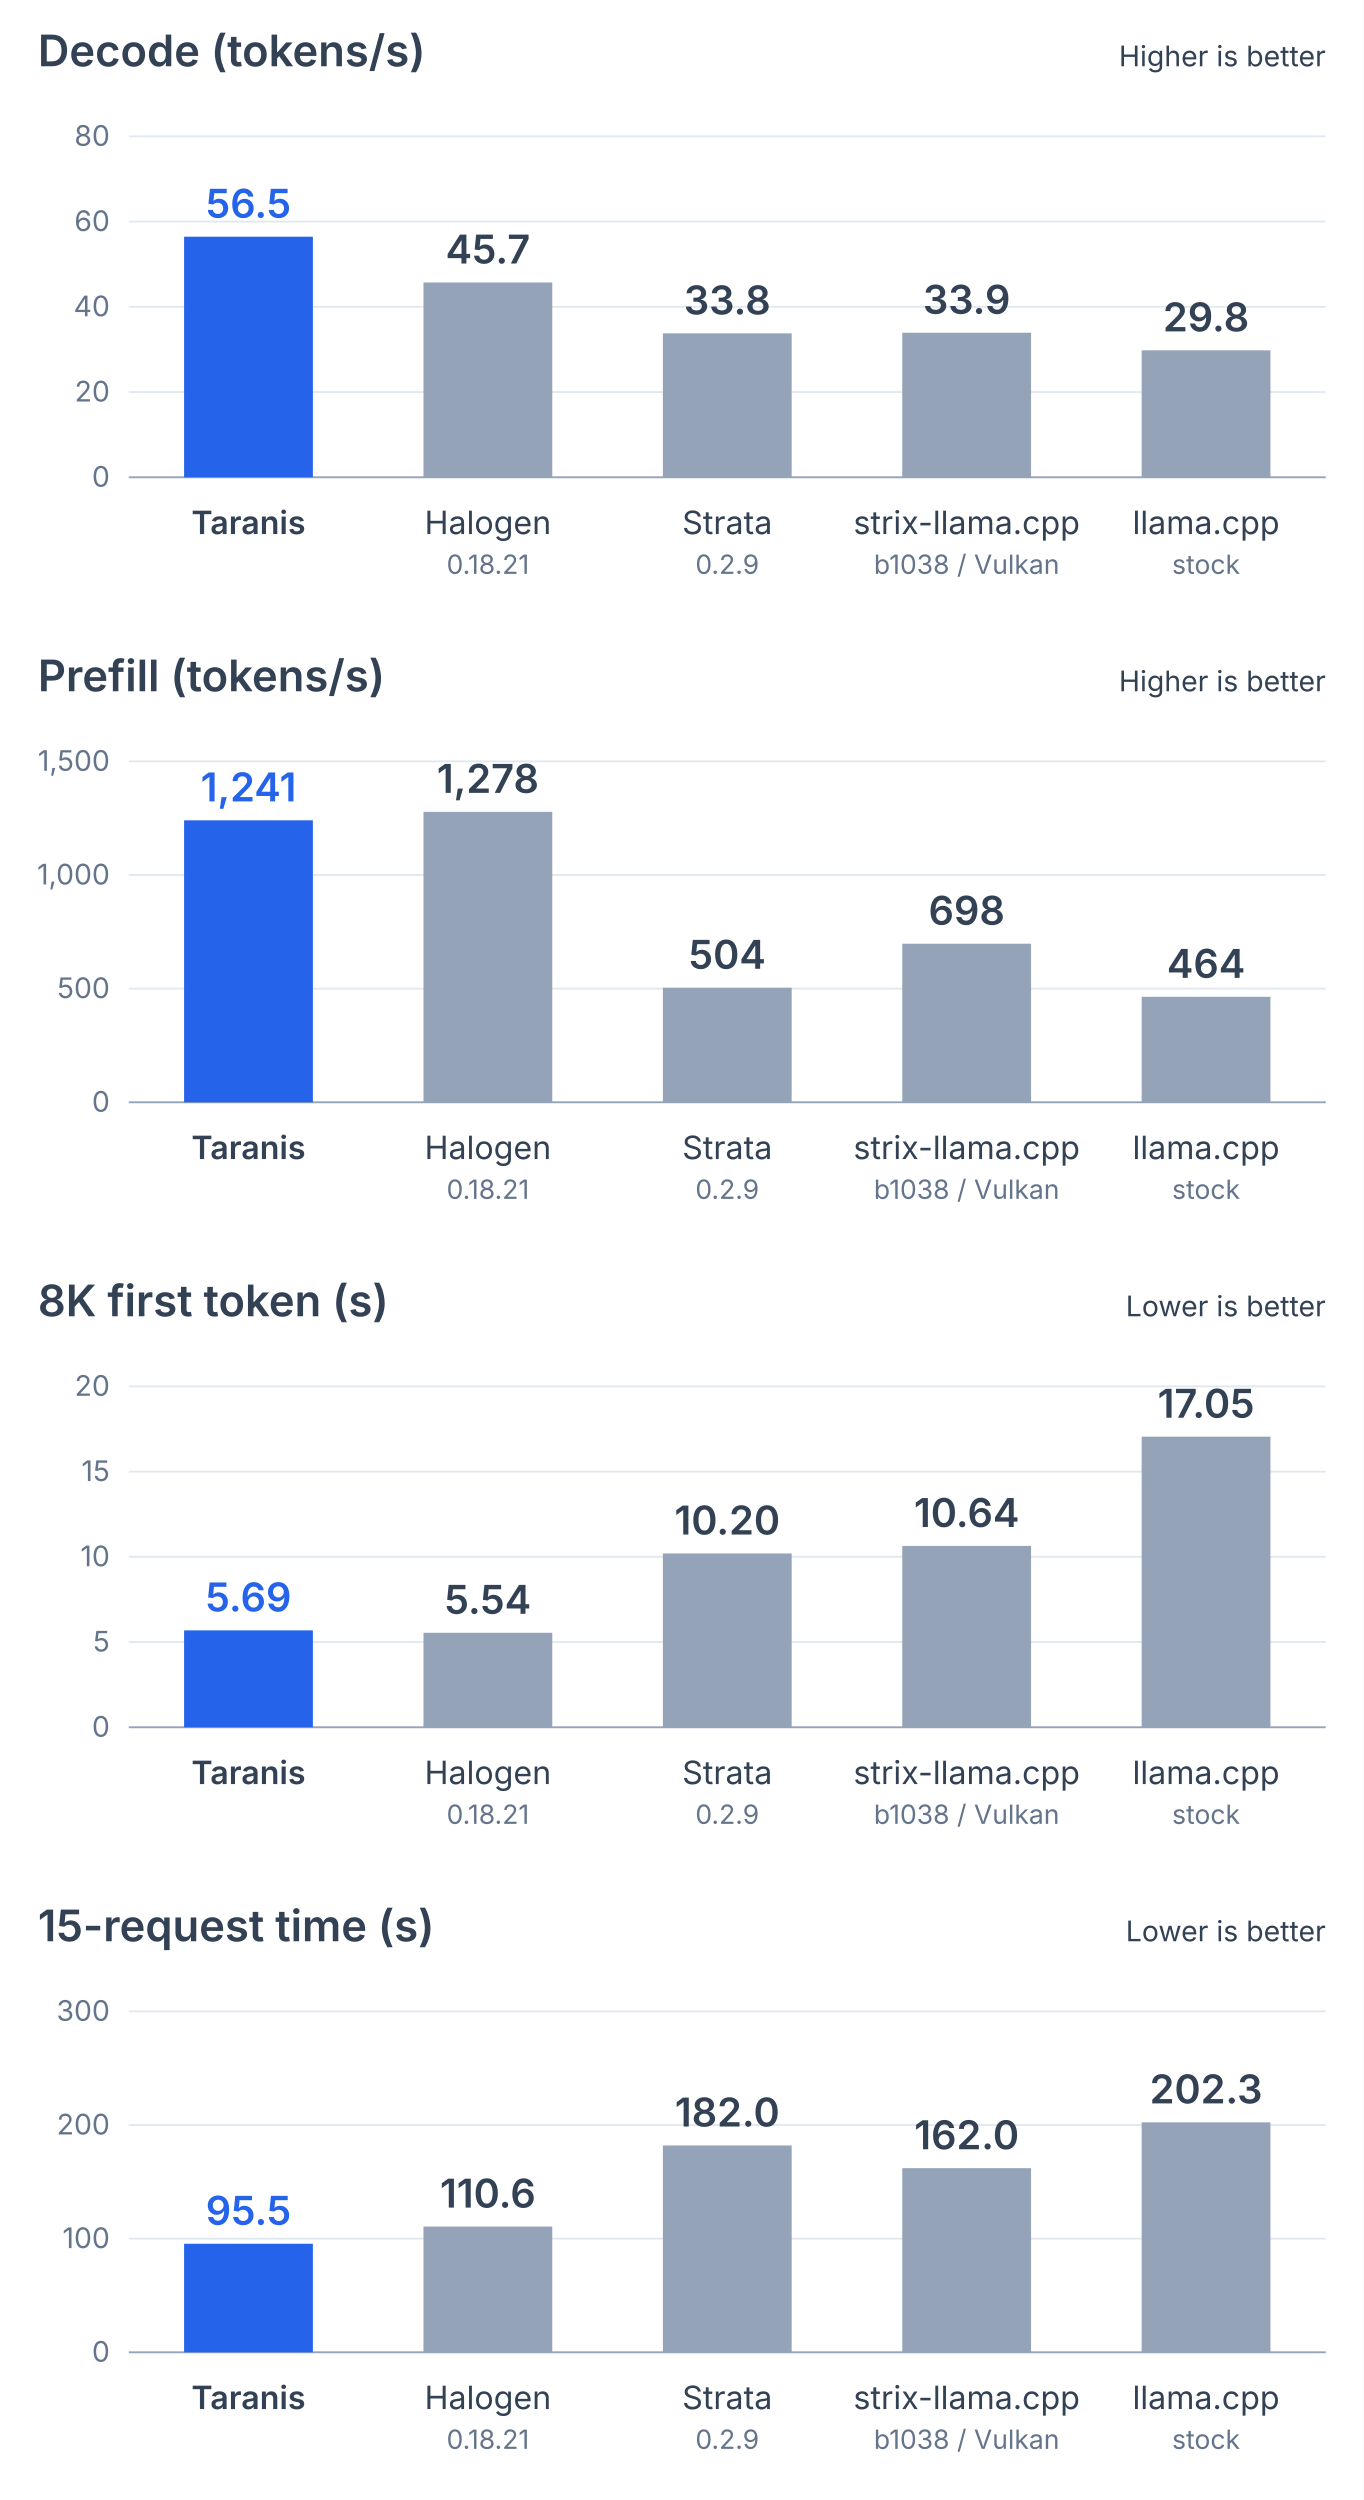
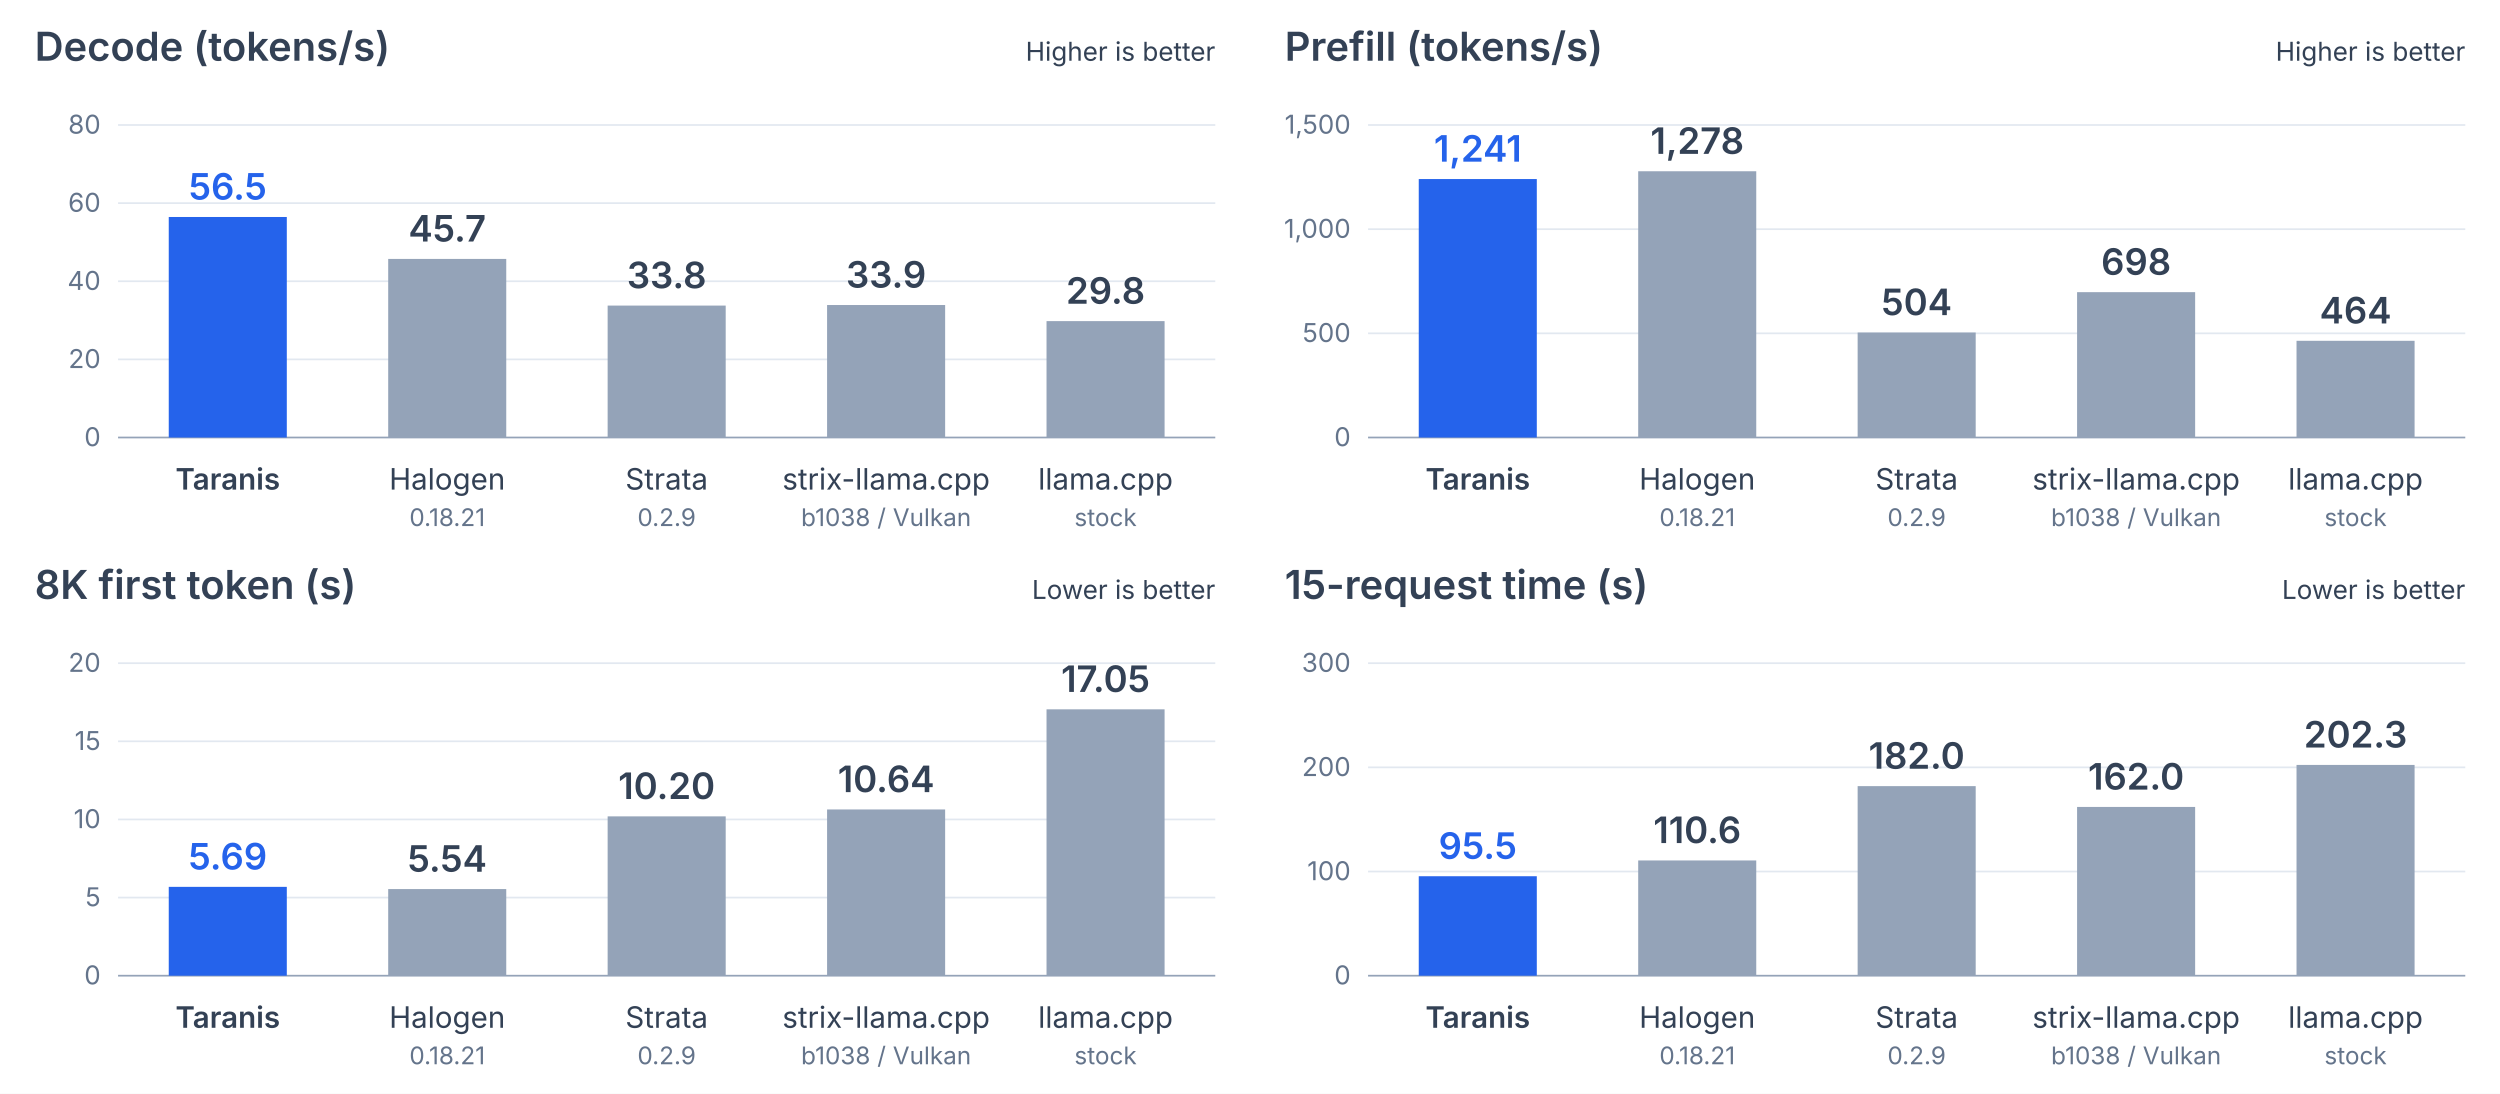
- <svg xmlns="http://www.w3.org/2000/svg" width="720" height="1320" viewBox="0 0 720 1320" role="img" aria-labelledby="title desc">
-   <rect width="720" height="1320" fill="white" />
+ <svg xmlns="http://www.w3.org/2000/svg" width="1440" height="630" viewBox="0 0 1440 630" role="img" aria-labelledby="title desc">
+   <rect width="1440" height="630" fill="white" />
  <style>text { font-family: -apple-system, BlinkMacSystemFont, "Segoe UI", sans-serif; fill: #334155; } .axis { font-size: 15px; fill: #64748b; } .engine { font-size: 17px; } .version { font-size: 14px; fill: #64748b; }</style>
  <g transform="translate(0 0)">
    <text x="20" y="35" font-size="23" font-weight="600">Decode (tokens/s)</text>
    <text x="700" y="35" text-anchor="end" font-size="15" fill="#64748b">Higher is better</text>
    <line x1="68" x2="700" y1="252" y2="252" stroke="#94a3b8" />
    <text class="axis" x="58" y="257" text-anchor="end">0</text>
    <line x1="68" x2="700" y1="207" y2="207" stroke="#e2e8f0" />
    <text class="axis" x="58" y="212" text-anchor="end">20</text>
    <line x1="68" x2="700" y1="162" y2="162" stroke="#e2e8f0" />
    <text class="axis" x="58" y="167" text-anchor="end">40</text>
    <line x1="68" x2="700" y1="117" y2="117" stroke="#e2e8f0" />
    <text class="axis" x="58" y="122" text-anchor="end">60</text>
    <line x1="68" x2="700" y1="72" y2="72" stroke="#e2e8f0" />
    <text class="axis" x="58" y="77" text-anchor="end">80</text>
    <rect x="97.2" y="124.983" width="68" height="127.017" fill="#2563eb" />
    <text x="131.2" y="114.983" text-anchor="middle" font-size="21" font-weight="600" style="fill:#2563eb">56.5</text>
    <text class="engine" x="131.2" y="282" text-anchor="middle" font-weight="600">Taranis</text>
    <text class="version" x="131.2" y="303" text-anchor="middle" />
    <rect x="223.6" y="149.138" width="68" height="102.862" fill="#94a3b8" />
    <text x="257.6" y="139.138" text-anchor="middle" font-size="21" font-weight="600" style="fill:#334155">45.7</text>
    <text class="engine" x="257.6" y="282" text-anchor="middle" font-weight="400">Halogen</text>
    <text class="version" x="257.6" y="303" text-anchor="middle">0.18.21</text>
    <rect x="350" y="176.016" width="68" height="75.984" fill="#94a3b8" />
    <text x="384" y="166.016" text-anchor="middle" font-size="21" font-weight="600" style="fill:#334155">33.8</text>
    <text class="engine" x="384" y="282" text-anchor="middle" font-weight="400">Strata</text>
    <text class="version" x="384" y="303" text-anchor="middle">0.2.9</text>
    <rect x="476.4" y="175.691" width="68" height="76.309" fill="#94a3b8" />
    <text x="510.4" y="165.691" text-anchor="middle" font-size="21" font-weight="600" style="fill:#334155">33.9</text>
    <text class="engine" x="510.4" y="282" text-anchor="middle" font-weight="400">strix-llama.cpp</text>
    <text class="version" x="510.4" y="303" text-anchor="middle">b1038 / Vulkan</text>
    <rect x="602.8" y="184.963" width="68" height="67.037" fill="#94a3b8" />
    <text x="636.8" y="174.963" text-anchor="middle" font-size="21" font-weight="600" style="fill:#334155">29.8</text>
    <text class="engine" x="636.8" y="282" text-anchor="middle" font-weight="400">llama.cpp</text>
    <text class="version" x="636.8" y="303" text-anchor="middle">stock</text>
  </g>
-   <g transform="translate(0 330)">
+   <g transform="translate(720 0)">
    <text x="20" y="35" font-size="23" font-weight="600">Prefill (tokens/s)</text>
    <text x="700" y="35" text-anchor="end" font-size="15" fill="#64748b">Higher is better</text>
    <line x1="68" x2="700" y1="252" y2="252" stroke="#94a3b8" />
    <text class="axis" x="58" y="257" text-anchor="end">0</text>
    <line x1="68" x2="700" y1="192" y2="192" stroke="#e2e8f0" />
    <text class="axis" x="58" y="197" text-anchor="end">500</text>
    <line x1="68" x2="700" y1="132" y2="132" stroke="#e2e8f0" />
    <text class="axis" x="58" y="137" text-anchor="end">1,000</text>
    <line x1="68" x2="700" y1="72" y2="72" stroke="#e2e8f0" />
    <text class="axis" x="58" y="77" text-anchor="end">1,500</text>
    <rect x="97.2" y="103.131" width="68" height="148.869" fill="#2563eb" />
    <text x="131.2" y="93.131" text-anchor="middle" font-size="21" font-weight="600" style="fill:#2563eb">1,241</text>
    <text class="engine" x="131.2" y="282" text-anchor="middle" font-weight="600">Taranis</text>
    <text class="version" x="131.2" y="303" text-anchor="middle" />
    <rect x="223.6" y="98.645" width="68" height="153.355" fill="#94a3b8" />
    <text x="257.6" y="88.645" text-anchor="middle" font-size="21" font-weight="600" style="fill:#334155">1,278</text>
    <text class="engine" x="257.6" y="282" text-anchor="middle" font-weight="400">Halogen</text>
    <text class="version" x="257.6" y="303" text-anchor="middle">0.18.21</text>
    <rect x="350" y="191.523" width="68" height="60.477" fill="#94a3b8" />
    <text x="384" y="181.523" text-anchor="middle" font-size="21" font-weight="600" style="fill:#334155">504</text>
    <text class="engine" x="384" y="282" text-anchor="middle" font-weight="400">Strata</text>
    <text class="version" x="384" y="303" text-anchor="middle">0.2.9</text>
    <rect x="476.4" y="168.285" width="68" height="83.715" fill="#94a3b8" />
    <text x="510.4" y="158.285" text-anchor="middle" font-size="21" font-weight="600" style="fill:#334155">698</text>
    <text class="engine" x="510.4" y="282" text-anchor="middle" font-weight="400">strix-llama.cpp</text>
    <text class="version" x="510.4" y="303" text-anchor="middle">b1038 / Vulkan</text>
    <rect x="602.8" y="196.306" width="68" height="55.694" fill="#94a3b8" />
    <text x="636.8" y="186.306" text-anchor="middle" font-size="21" font-weight="600" style="fill:#334155">464</text>
    <text class="engine" x="636.8" y="282" text-anchor="middle" font-weight="400">llama.cpp</text>
    <text class="version" x="636.8" y="303" text-anchor="middle">stock</text>
  </g>
-   <g transform="translate(0 660)">
+   <g transform="translate(0 310)">
    <text x="20" y="35" font-size="23" font-weight="600">8K first token (s)</text>
    <text x="700" y="35" text-anchor="end" font-size="15" fill="#64748b">Lower is better</text>
    <line x1="68" x2="700" y1="252" y2="252" stroke="#94a3b8" />
    <text class="axis" x="58" y="257" text-anchor="end">0</text>
    <line x1="68" x2="700" y1="207" y2="207" stroke="#e2e8f0" />
    <text class="axis" x="58" y="212" text-anchor="end">5</text>
    <line x1="68" x2="700" y1="162" y2="162" stroke="#e2e8f0" />
    <text class="axis" x="58" y="167" text-anchor="end">10</text>
    <line x1="68" x2="700" y1="117" y2="117" stroke="#e2e8f0" />
    <text class="axis" x="58" y="122" text-anchor="end">15</text>
    <line x1="68" x2="700" y1="72" y2="72" stroke="#e2e8f0" />
    <text class="axis" x="58" y="77" text-anchor="end">20</text>
    <rect x="97.2" y="200.831" width="68" height="51.169" fill="#2563eb" />
    <text x="131.2" y="190.831" text-anchor="middle" font-size="21" font-weight="600" style="fill:#2563eb">5.69</text>
    <text class="engine" x="131.2" y="282" text-anchor="middle" font-weight="600">Taranis</text>
    <text class="version" x="131.2" y="303" text-anchor="middle" />
    <rect x="223.6" y="202.103" width="68" height="49.897" fill="#94a3b8" />
    <text x="257.6" y="192.103" text-anchor="middle" font-size="21" font-weight="600" style="fill:#334155">5.54</text>
    <text class="engine" x="257.6" y="282" text-anchor="middle" font-weight="400">Halogen</text>
    <text class="version" x="257.6" y="303" text-anchor="middle">0.18.21</text>
    <rect x="350" y="160.229" width="68" height="91.771" fill="#94a3b8" />
    <text x="384" y="150.229" text-anchor="middle" font-size="21" font-weight="600" style="fill:#334155">10.20</text>
    <text class="engine" x="384" y="282" text-anchor="middle" font-weight="400">Strata</text>
    <text class="version" x="384" y="303" text-anchor="middle">0.2.9</text>
    <rect x="476.4" y="156.249" width="68" height="95.751" fill="#94a3b8" />
    <text x="510.4" y="146.249" text-anchor="middle" font-size="21" font-weight="600" style="fill:#334155">10.64</text>
    <text class="engine" x="510.4" y="282" text-anchor="middle" font-weight="400">strix-llama.cpp</text>
    <text class="version" x="510.4" y="303" text-anchor="middle">b1038 / Vulkan</text>
    <rect x="602.8" y="98.572" width="68" height="153.428" fill="#94a3b8" />
    <text x="636.8" y="88.572" text-anchor="middle" font-size="21" font-weight="600" style="fill:#334155">17.05</text>
    <text class="engine" x="636.8" y="282" text-anchor="middle" font-weight="400">llama.cpp</text>
    <text class="version" x="636.8" y="303" text-anchor="middle">stock</text>
  </g>
-   <g transform="translate(0 990)">
+   <g transform="translate(720 310)">
    <text x="20" y="35" font-size="23" font-weight="600">15-request time (s)</text>
    <text x="700" y="35" text-anchor="end" font-size="15" fill="#64748b">Lower is better</text>
    <line x1="68" x2="700" y1="252" y2="252" stroke="#94a3b8" />
    <text class="axis" x="58" y="257" text-anchor="end">0</text>
    <line x1="68" x2="700" y1="192" y2="192" stroke="#e2e8f0" />
    <text class="axis" x="58" y="197" text-anchor="end">100</text>
    <line x1="68" x2="700" y1="132" y2="132" stroke="#e2e8f0" />
    <text class="axis" x="58" y="137" text-anchor="end">200</text>
    <line x1="68" x2="700" y1="72" y2="72" stroke="#e2e8f0" />
    <text class="axis" x="58" y="77" text-anchor="end">300</text>
    <rect x="97.2" y="194.708" width="68" height="57.292" fill="#2563eb" />
    <text x="131.2" y="184.708" text-anchor="middle" font-size="21" font-weight="600" style="fill:#2563eb">95.5</text>
    <text class="engine" x="131.2" y="282" text-anchor="middle" font-weight="600">Taranis</text>
    <text class="version" x="131.2" y="303" text-anchor="middle" />
    <rect x="223.6" y="185.621" width="68" height="66.379" fill="#94a3b8" />
    <text x="257.6" y="175.621" text-anchor="middle" font-size="21" font-weight="600" style="fill:#334155">110.6</text>
    <text class="engine" x="257.6" y="282" text-anchor="middle" font-weight="400">Halogen</text>
    <text class="version" x="257.6" y="303" text-anchor="middle">0.18.21</text>
    <rect x="350" y="142.81" width="68" height="109.19" fill="#94a3b8" />
    <text x="384" y="132.81" text-anchor="middle" font-size="21" font-weight="600" style="fill:#334155">182.0</text>
    <text class="engine" x="384" y="282" text-anchor="middle" font-weight="400">Strata</text>
    <text class="version" x="384" y="303" text-anchor="middle">0.2.9</text>
    <rect x="476.4" y="154.797" width="68" height="97.203" fill="#94a3b8" />
    <text x="510.4" y="144.797" text-anchor="middle" font-size="21" font-weight="600" style="fill:#334155">162.0</text>
    <text class="engine" x="510.4" y="282" text-anchor="middle" font-weight="400">strix-llama.cpp</text>
    <text class="version" x="510.4" y="303" text-anchor="middle">b1038 / Vulkan</text>
    <rect x="602.8" y="130.595" width="68" height="121.405" fill="#94a3b8" />
    <text x="636.8" y="120.595" text-anchor="middle" font-size="21" font-weight="600" style="fill:#334155">202.3</text>
    <text class="engine" x="636.8" y="282" text-anchor="middle" font-weight="400">llama.cpp</text>
    <text class="version" x="636.8" y="303" text-anchor="middle">stock</text>
  </g>
</svg>
